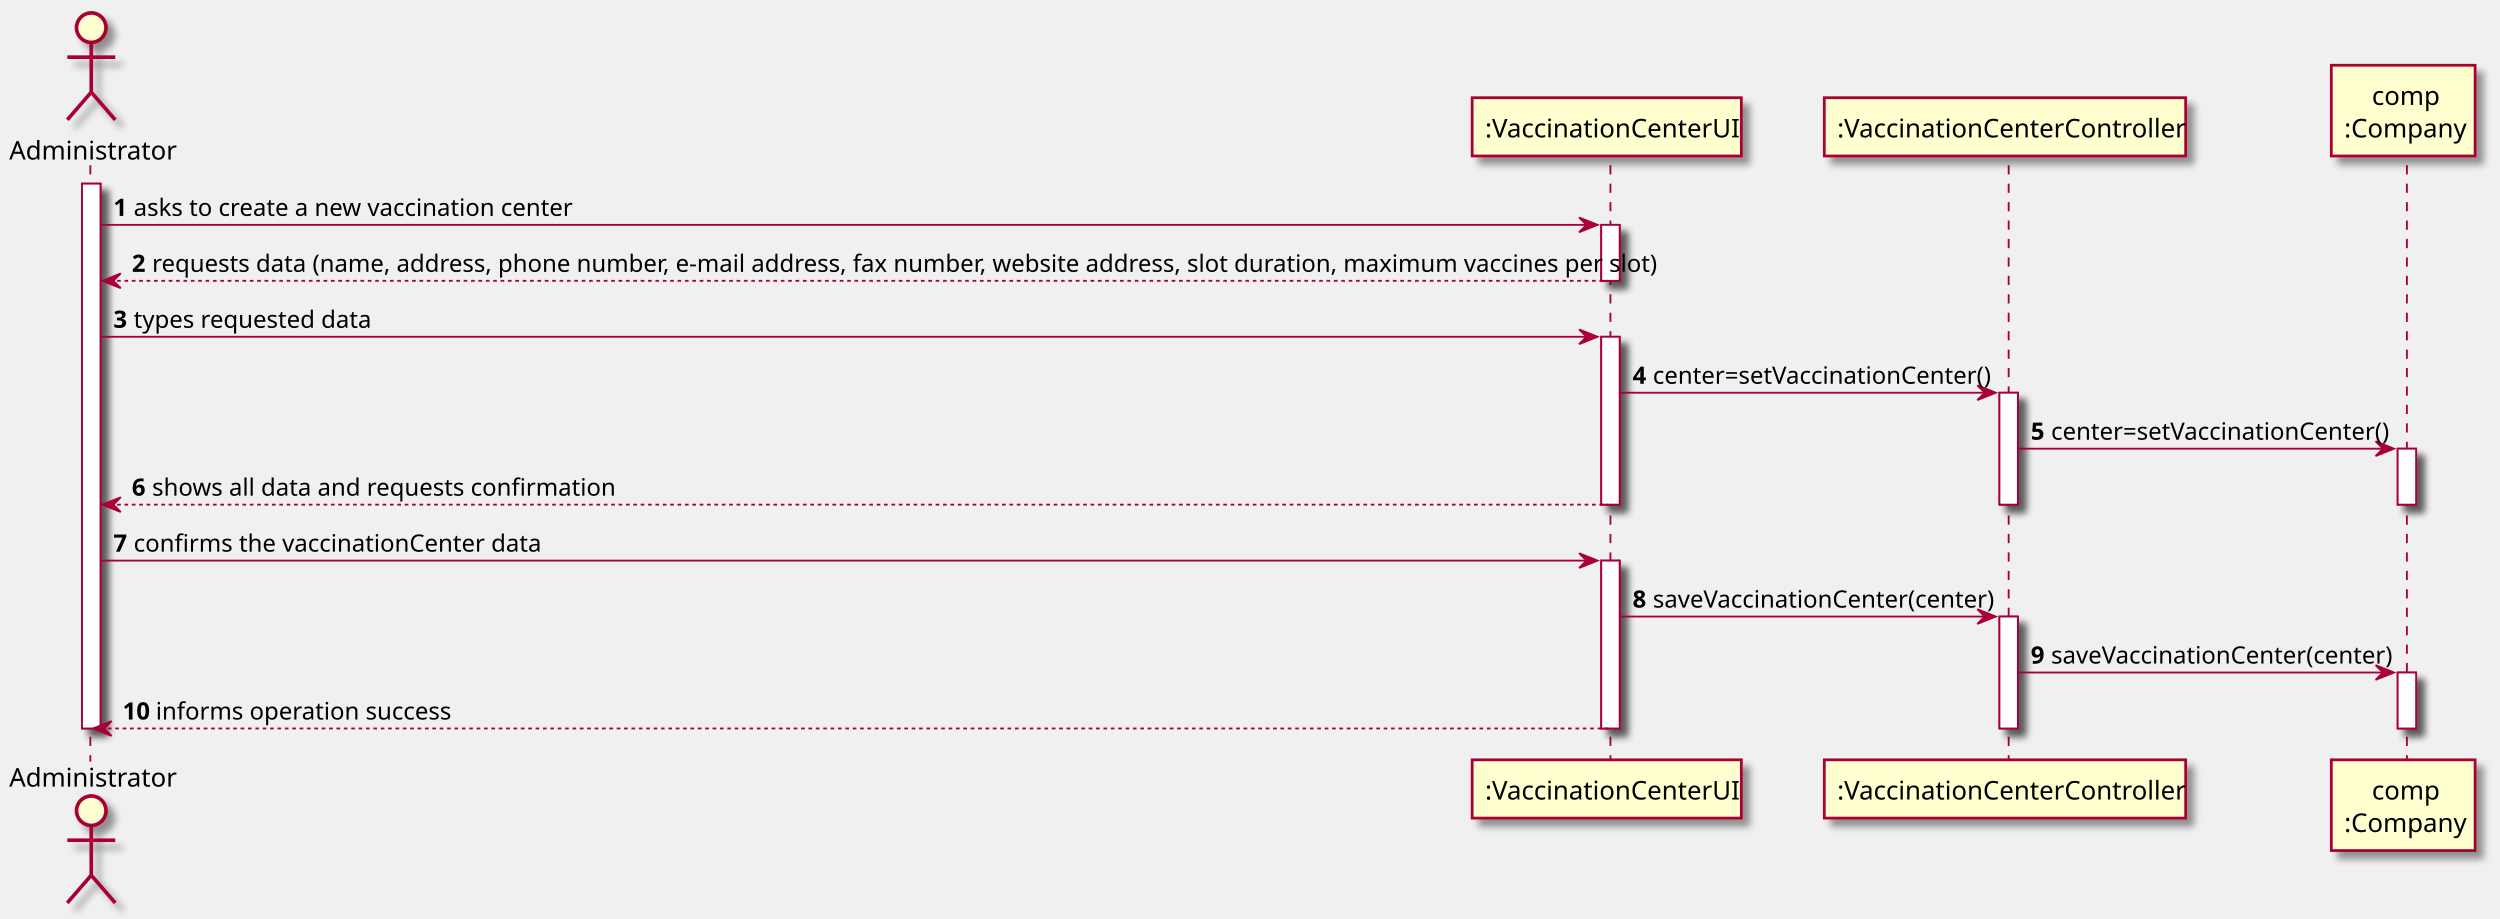
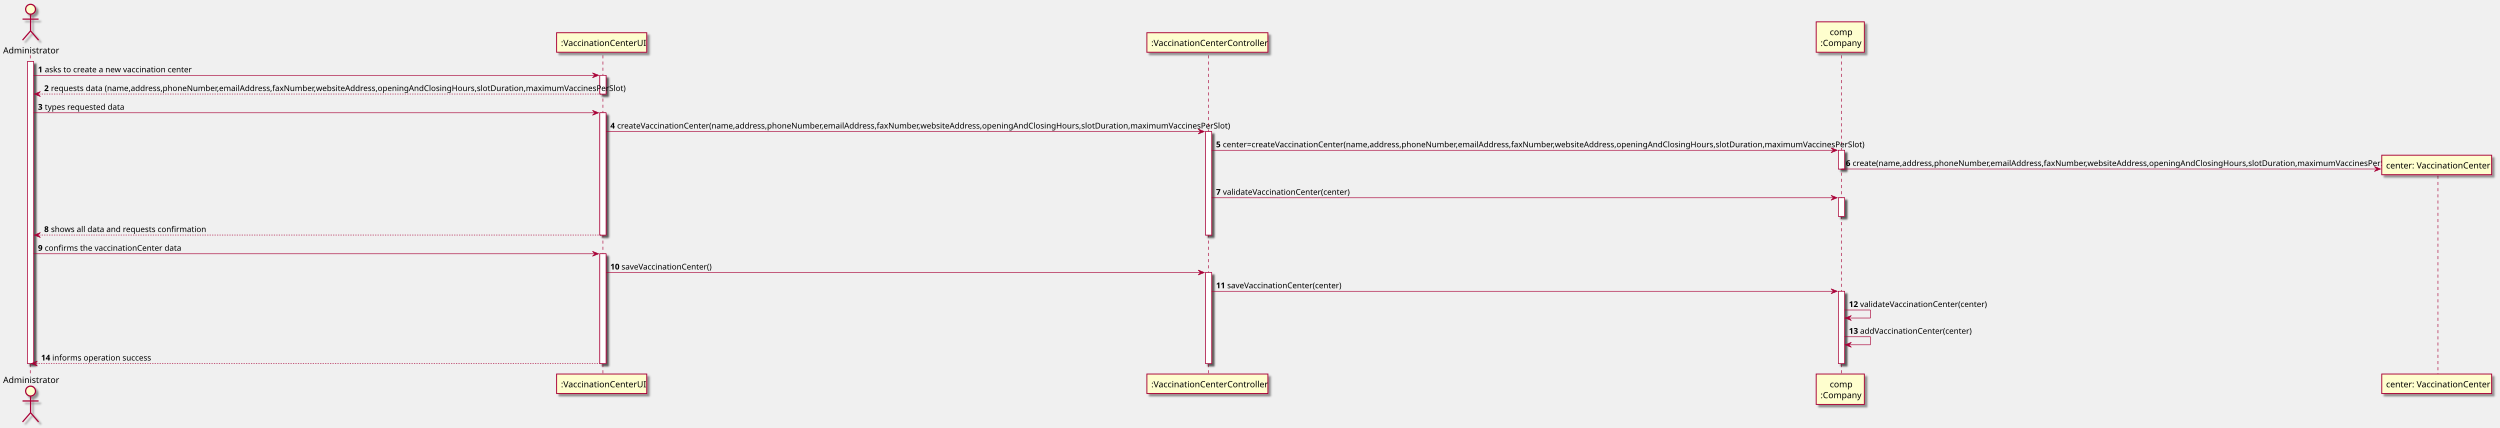
- <svg xmlns="http://www.w3.org/2000/svg" contentScriptType="application/ecmascript" contentStyleType="text/css" height="498px" preserveAspectRatio="none" style="width:1356px;height:498px;background:#FFFFFF;" version="1.1" viewBox="0 0 1356 498" width="1356px" zoomAndPan="magnify">
+ <svg xmlns="http://www.w3.org/2000/svg" contentScriptType="application/ecmascript" contentStyleType="text/css" height="692px" preserveAspectRatio="none" style="width:4049px;height:692px;background:#FFFFFF;" version="1.1" viewBox="0 0 4049 692" width="4049px" zoomAndPan="magnify">
  <defs>
-     <filter height="300%" id="f1kq56c2t0l32x" width="300%" x="-1" y="-1">
+     <filter height="300%" id="fr66ghilnz8re" width="300%" x="-1" y="-1">
      <feGaussianBlur result="blurOut" stdDeviation="2.0" />
      <feColorMatrix in="blurOut" result="blurOut2" type="matrix" values="0 0 0 0 0 0 0 0 0 0 0 0 0 0 0 0 0 0 .4 0" />
      <feOffset dx="4.0" dy="4.0" in="blurOut2" result="blurOut3" />
      <feBlend in="SourceGraphic" in2="blurOut3" mode="normal" />
    </filter>
  </defs>
  <g>
-     <rect fill="#FFFFFF" filter="url(#f1kq56c2t0l32x)" height="295.516" style="stroke:#A80036;stroke-width:1.0;" width="10" x="44.5" y="99.609" />
-     <rect fill="#FFFFFF" filter="url(#f1kq56c2t0l32x)" height="30.352" style="stroke:#A80036;stroke-width:1.0;" width="10" x="868.5" y="121.961" />
-     <rect fill="#FFFFFF" filter="url(#f1kq56c2t0l32x)" height="91.055" style="stroke:#A80036;stroke-width:1.0;" width="10" x="868.5" y="182.664" />
-     <rect fill="#FFFFFF" filter="url(#f1kq56c2t0l32x)" height="91.055" style="stroke:#A80036;stroke-width:1.0;" width="10" x="868.5" y="304.07" />
-     <rect fill="#FFFFFF" filter="url(#f1kq56c2t0l32x)" height="60.703" style="stroke:#A80036;stroke-width:1.0;" width="10" x="1084.5" y="213.016" />
-     <rect fill="#FFFFFF" filter="url(#f1kq56c2t0l32x)" height="60.703" style="stroke:#A80036;stroke-width:1.0;" width="10" x="1084.5" y="334.422" />
-     <rect fill="#FFFFFF" filter="url(#f1kq56c2t0l32x)" height="30.352" style="stroke:#A80036;stroke-width:1.0;" width="10" x="1300.5" y="243.367" />
-     <rect fill="#FFFFFF" filter="url(#f1kq56c2t0l32x)" height="30.352" style="stroke:#A80036;stroke-width:1.0;" width="10" x="1300.5" y="364.773" />
-     <line style="stroke:#A80036;stroke-width:1.0;stroke-dasharray:5.0,5.0;" x1="49" x2="49" y1="89.609" y2="413.125" />
-     <line style="stroke:#A80036;stroke-width:1.0;stroke-dasharray:5.0,5.0;" x1="873.5" x2="873.5" y1="89.609" y2="413.125" />
-     <line style="stroke:#A80036;stroke-width:1.0;stroke-dasharray:5.0,5.0;" x1="1089.5" x2="1089.5" y1="89.609" y2="413.125" />
-     <line style="stroke:#A80036;stroke-width:1.0;stroke-dasharray:5.0,5.0;" x1="1305.5" x2="1305.5" y1="89.609" y2="413.125" />
+     <rect fill="#FFFFFF" filter="url(#fr66ghilnz8re)" height="489.18" style="stroke:#A80036;stroke-width:1.0;" width="10" x="44.5" y="99.609" />
+     <rect fill="#FFFFFF" filter="url(#fr66ghilnz8re)" height="30.352" style="stroke:#A80036;stroke-width:1.0;" width="10" x="971.5" y="121.961" />
+     <rect fill="#FFFFFF" filter="url(#fr66ghilnz8re)" height="198.016" style="stroke:#A80036;stroke-width:1.0;" width="10" x="971.5" y="182.664" />
+     <rect fill="#FFFFFF" filter="url(#fr66ghilnz8re)" height="177.758" style="stroke:#A80036;stroke-width:1.0;" width="10" x="971.5" y="411.031" />
+     <rect fill="#FFFFFF" filter="url(#fr66ghilnz8re)" height="167.664" style="stroke:#A80036;stroke-width:1.0;" width="10" x="1952.5" y="213.016" />
+     <rect fill="#FFFFFF" filter="url(#fr66ghilnz8re)" height="147.406" style="stroke:#A80036;stroke-width:1.0;" width="10" x="1952.5" y="441.383" />
+     <rect fill="#FFFFFF" filter="url(#fr66ghilnz8re)" height="30.352" style="stroke:#A80036;stroke-width:1.0;" width="10" x="2977.5" y="243.367" />
+     <rect fill="#FFFFFF" filter="url(#fr66ghilnz8re)" height="30" style="stroke:#A80036;stroke-width:1.0;" width="10" x="2977.5" y="320.328" />
+     <rect fill="#FFFFFF" filter="url(#fr66ghilnz8re)" height="117.055" style="stroke:#A80036;stroke-width:1.0;" width="10" x="2977.5" y="471.734" />
+     <line style="stroke:#A80036;stroke-width:1.0;stroke-dasharray:5.0,5.0;" x1="49" x2="49" y1="89.609" y2="606.789" />
+     <line style="stroke:#A80036;stroke-width:1.0;stroke-dasharray:5.0,5.0;" x1="976.5" x2="976.5" y1="89.609" y2="606.789" />
+     <line style="stroke:#A80036;stroke-width:1.0;stroke-dasharray:5.0,5.0;" x1="1957.5" x2="1957.5" y1="89.609" y2="606.789" />
+     <line style="stroke:#A80036;stroke-width:1.0;stroke-dasharray:5.0,5.0;" x1="2982.5" x2="2982.5" y1="89.609" y2="606.789" />
+     <line style="stroke:#A80036;stroke-width:1.0;stroke-dasharray:5.0,5.0;" x1="3948.5" x2="3948.5" y1="284.672" y2="606.789" />
    <text fill="#000000" font-family="sans-serif" font-size="14" lengthAdjust="spacing" textLength="83" x="5" y="86.533">Administrator</text>
-     <ellipse cx="49.5" cy="15" fill="#FEFECE" filter="url(#f1kq56c2t0l32x)" rx="8" ry="8" style="stroke:#A80036;stroke-width:2.0;" />
-     <path d="M49.5,23 L49.5,50 M36.5,31 L62.5,31 M49.5,50 L36.5,65 M49.5,50 L62.5,65 " fill="none" filter="url(#f1kq56c2t0l32x)" style="stroke:#A80036;stroke-width:2.0;" />
-     <text fill="#000000" font-family="sans-serif" font-size="14" lengthAdjust="spacing" textLength="83" x="5" y="426.658">Administrator</text>
-     <ellipse cx="49.5" cy="439.734" fill="#FEFECE" filter="url(#f1kq56c2t0l32x)" rx="8" ry="8" style="stroke:#A80036;stroke-width:2.0;" />
-     <path d="M49.5,447.734 L49.5,474.734 M36.5,455.734 L62.5,455.734 M49.5,474.734 L36.5,489.734 M49.5,474.734 L62.5,489.734 " fill="none" filter="url(#f1kq56c2t0l32x)" style="stroke:#A80036;stroke-width:2.0;" />
-     <rect fill="#FEFECE" filter="url(#f1kq56c2t0l32x)" height="31.609" style="stroke:#A80036;stroke-width:1.5;" width="146" x="798.5" y="53" />
-     <text fill="#000000" font-family="sans-serif" font-size="14" lengthAdjust="spacing" textLength="132" x="805.5" y="74.533">:VaccinationCenterUI</text>
-     <rect fill="#FEFECE" filter="url(#f1kq56c2t0l32x)" height="31.609" style="stroke:#A80036;stroke-width:1.5;" width="146" x="798.5" y="412.125" />
-     <text fill="#000000" font-family="sans-serif" font-size="14" lengthAdjust="spacing" textLength="132" x="805.5" y="433.658">:VaccinationCenterUI</text>
-     <rect fill="#FEFECE" filter="url(#f1kq56c2t0l32x)" height="31.609" style="stroke:#A80036;stroke-width:1.5;" width="196" x="989.5" y="53" />
-     <text fill="#000000" font-family="sans-serif" font-size="14" lengthAdjust="spacing" textLength="182" x="996.5" y="74.533">:VaccinationCenterController</text>
-     <rect fill="#FEFECE" filter="url(#f1kq56c2t0l32x)" height="31.609" style="stroke:#A80036;stroke-width:1.5;" width="196" x="989.5" y="412.125" />
-     <text fill="#000000" font-family="sans-serif" font-size="14" lengthAdjust="spacing" textLength="182" x="996.5" y="433.658">:VaccinationCenterController</text>
-     <rect fill="#FEFECE" filter="url(#f1kq56c2t0l32x)" height="49.219" style="stroke:#A80036;stroke-width:1.5;" width="78" x="1264.5" y="35.391" />
-     <text fill="#000000" font-family="sans-serif" font-size="14" lengthAdjust="spacing" textLength="34" x="1286.5" y="56.924">comp</text>
-     <text fill="#000000" font-family="sans-serif" font-size="14" lengthAdjust="spacing" textLength="64" x="1271.5" y="74.533">:Company</text>
-     <rect fill="#FEFECE" filter="url(#f1kq56c2t0l32x)" height="49.219" style="stroke:#A80036;stroke-width:1.5;" width="78" x="1264.5" y="412.125" />
-     <text fill="#000000" font-family="sans-serif" font-size="14" lengthAdjust="spacing" textLength="34" x="1286.5" y="433.658">comp</text>
-     <text fill="#000000" font-family="sans-serif" font-size="14" lengthAdjust="spacing" textLength="64" x="1271.5" y="451.268">:Company</text>
-     <rect fill="#FFFFFF" filter="url(#f1kq56c2t0l32x)" height="295.516" style="stroke:#A80036;stroke-width:1.0;" width="10" x="44.5" y="99.609" />
-     <rect fill="#FFFFFF" filter="url(#f1kq56c2t0l32x)" height="30.352" style="stroke:#A80036;stroke-width:1.0;" width="10" x="868.5" y="121.961" />
-     <rect fill="#FFFFFF" filter="url(#f1kq56c2t0l32x)" height="91.055" style="stroke:#A80036;stroke-width:1.0;" width="10" x="868.5" y="182.664" />
-     <rect fill="#FFFFFF" filter="url(#f1kq56c2t0l32x)" height="91.055" style="stroke:#A80036;stroke-width:1.0;" width="10" x="868.5" y="304.07" />
-     <rect fill="#FFFFFF" filter="url(#f1kq56c2t0l32x)" height="60.703" style="stroke:#A80036;stroke-width:1.0;" width="10" x="1084.5" y="213.016" />
-     <rect fill="#FFFFFF" filter="url(#f1kq56c2t0l32x)" height="60.703" style="stroke:#A80036;stroke-width:1.0;" width="10" x="1084.5" y="334.422" />
-     <rect fill="#FFFFFF" filter="url(#f1kq56c2t0l32x)" height="30.352" style="stroke:#A80036;stroke-width:1.0;" width="10" x="1300.5" y="243.367" />
-     <rect fill="#FFFFFF" filter="url(#f1kq56c2t0l32x)" height="30.352" style="stroke:#A80036;stroke-width:1.0;" width="10" x="1300.5" y="364.773" />
-     <polygon fill="#A80036" points="856.5,117.961,866.5,121.961,856.5,125.961,860.5,121.961" style="stroke:#A80036;stroke-width:1.0;" />
-     <line style="stroke:#A80036;stroke-width:1.0;" x1="54.5" x2="862.5" y1="121.961" y2="121.961" />
+     <ellipse cx="49.5" cy="15" fill="#FEFECE" filter="url(#fr66ghilnz8re)" rx="8" ry="8" style="stroke:#A80036;stroke-width:2.0;" />
+     <path d="M49.5,23 L49.5,50 M36.5,31 L62.5,31 M49.5,50 L36.5,65 M49.5,50 L62.5,65 " fill="none" filter="url(#fr66ghilnz8re)" style="stroke:#A80036;stroke-width:2.0;" />
+     <text fill="#000000" font-family="sans-serif" font-size="14" lengthAdjust="spacing" textLength="83" x="5" y="620.322">Administrator</text>
+     <ellipse cx="49.5" cy="633.398" fill="#FEFECE" filter="url(#fr66ghilnz8re)" rx="8" ry="8" style="stroke:#A80036;stroke-width:2.0;" />
+     <path d="M49.5,641.398 L49.5,668.398 M36.5,649.398 L62.5,649.398 M49.5,668.398 L36.5,683.398 M49.5,668.398 L62.5,683.398 " fill="none" filter="url(#fr66ghilnz8re)" style="stroke:#A80036;stroke-width:2.0;" />
+     <rect fill="#FEFECE" filter="url(#fr66ghilnz8re)" height="31.609" style="stroke:#A80036;stroke-width:1.5;" width="146" x="901.5" y="53" />
+     <text fill="#000000" font-family="sans-serif" font-size="14" lengthAdjust="spacing" textLength="132" x="908.5" y="74.533">:VaccinationCenterUI</text>
+     <rect fill="#FEFECE" filter="url(#fr66ghilnz8re)" height="31.609" style="stroke:#A80036;stroke-width:1.5;" width="146" x="901.5" y="605.789" />
+     <text fill="#000000" font-family="sans-serif" font-size="14" lengthAdjust="spacing" textLength="132" x="908.5" y="627.322">:VaccinationCenterUI</text>
+     <rect fill="#FEFECE" filter="url(#fr66ghilnz8re)" height="31.609" style="stroke:#A80036;stroke-width:1.5;" width="196" x="1857.5" y="53" />
+     <text fill="#000000" font-family="sans-serif" font-size="14" lengthAdjust="spacing" textLength="182" x="1864.5" y="74.533">:VaccinationCenterController</text>
+     <rect fill="#FEFECE" filter="url(#fr66ghilnz8re)" height="31.609" style="stroke:#A80036;stroke-width:1.5;" width="196" x="1857.5" y="605.789" />
+     <text fill="#000000" font-family="sans-serif" font-size="14" lengthAdjust="spacing" textLength="182" x="1864.5" y="627.322">:VaccinationCenterController</text>
+     <rect fill="#FEFECE" filter="url(#fr66ghilnz8re)" height="49.219" style="stroke:#A80036;stroke-width:1.5;" width="78" x="2941.5" y="35.391" />
+     <text fill="#000000" font-family="sans-serif" font-size="14" lengthAdjust="spacing" textLength="34" x="2963.5" y="56.924">comp</text>
+     <text fill="#000000" font-family="sans-serif" font-size="14" lengthAdjust="spacing" textLength="64" x="2948.5" y="74.533">:Company</text>
+     <rect fill="#FEFECE" filter="url(#fr66ghilnz8re)" height="49.219" style="stroke:#A80036;stroke-width:1.5;" width="78" x="2941.5" y="605.789" />
+     <text fill="#000000" font-family="sans-serif" font-size="14" lengthAdjust="spacing" textLength="34" x="2963.5" y="627.322">comp</text>
+     <text fill="#000000" font-family="sans-serif" font-size="14" lengthAdjust="spacing" textLength="64" x="2948.5" y="644.932">:Company</text>
+     <rect fill="#FEFECE" filter="url(#fr66ghilnz8re)" height="31.609" style="stroke:#A80036;stroke-width:1.5;" width="178" x="3857.5" y="605.789" />
+     <text fill="#000000" font-family="sans-serif" font-size="14" lengthAdjust="spacing" textLength="164" x="3864.5" y="627.322">center: VaccinationCenter</text>
+     <rect fill="#FFFFFF" filter="url(#fr66ghilnz8re)" height="489.18" style="stroke:#A80036;stroke-width:1.0;" width="10" x="44.5" y="99.609" />
+     <rect fill="#FFFFFF" filter="url(#fr66ghilnz8re)" height="30.352" style="stroke:#A80036;stroke-width:1.0;" width="10" x="971.5" y="121.961" />
+     <rect fill="#FFFFFF" filter="url(#fr66ghilnz8re)" height="198.016" style="stroke:#A80036;stroke-width:1.0;" width="10" x="971.5" y="182.664" />
+     <rect fill="#FFFFFF" filter="url(#fr66ghilnz8re)" height="177.758" style="stroke:#A80036;stroke-width:1.0;" width="10" x="971.5" y="411.031" />
+     <rect fill="#FFFFFF" filter="url(#fr66ghilnz8re)" height="167.664" style="stroke:#A80036;stroke-width:1.0;" width="10" x="1952.5" y="213.016" />
+     <rect fill="#FFFFFF" filter="url(#fr66ghilnz8re)" height="147.406" style="stroke:#A80036;stroke-width:1.0;" width="10" x="1952.5" y="441.383" />
+     <rect fill="#FFFFFF" filter="url(#fr66ghilnz8re)" height="30.352" style="stroke:#A80036;stroke-width:1.0;" width="10" x="2977.5" y="243.367" />
+     <rect fill="#FFFFFF" filter="url(#fr66ghilnz8re)" height="30" style="stroke:#A80036;stroke-width:1.0;" width="10" x="2977.5" y="320.328" />
+     <rect fill="#FFFFFF" filter="url(#fr66ghilnz8re)" height="117.055" style="stroke:#A80036;stroke-width:1.0;" width="10" x="2977.5" y="471.734" />
+     <polygon fill="#A80036" points="959.5,117.961,969.5,121.961,959.5,125.961,963.5,121.961" style="stroke:#A80036;stroke-width:1.0;" />
+     <line style="stroke:#A80036;stroke-width:1.0;" x1="54.5" x2="965.5" y1="121.961" y2="121.961" />
    <text fill="#000000" font-family="sans-serif" font-size="13" font-weight="bold" lengthAdjust="spacing" textLength="7" x="61.5" y="117.105">1</text>
    <text fill="#000000" font-family="sans-serif" font-size="13" lengthAdjust="spacing" textLength="229" x="72.5" y="117.105">asks to create a new vaccination center</text>
    <polygon fill="#A80036" points="65.5,148.312,55.5,152.312,65.5,156.312,61.5,152.312" style="stroke:#A80036;stroke-width:1.0;" />
-     <line style="stroke:#A80036;stroke-width:1.0;stroke-dasharray:2.0,2.0;" x1="59.5" x2="872.5" y1="152.312" y2="152.312" />
+     <line style="stroke:#A80036;stroke-width:1.0;stroke-dasharray:2.0,2.0;" x1="59.5" x2="975.5" y1="152.312" y2="152.312" />
    <text fill="#000000" font-family="sans-serif" font-size="13" font-weight="bold" lengthAdjust="spacing" textLength="7" x="71.5" y="147.456">2</text>
-     <text fill="#000000" font-family="sans-serif" font-size="13" lengthAdjust="spacing" textLength="779" x="82.5" y="147.456">requests data (name, address, phone number, e-mail address, fax number, website address, slot duration, maximum vaccines per slot)</text>
-     <polygon fill="#A80036" points="856.5,178.664,866.5,182.664,856.5,186.664,860.5,182.664" style="stroke:#A80036;stroke-width:1.0;" />
-     <line style="stroke:#A80036;stroke-width:1.0;" x1="54.5" x2="862.5" y1="182.664" y2="182.664" />
+     <text fill="#000000" font-family="sans-serif" font-size="13" lengthAdjust="spacing" textLength="882" x="82.5" y="147.456">requests data (name,address,phoneNumber,emailAddress,faxNumber,websiteAddress,openingAndClosingHours,slotDuration,maximumVaccinesPerSlot)</text>
+     <polygon fill="#A80036" points="959.5,178.664,969.5,182.664,959.5,186.664,963.5,182.664" style="stroke:#A80036;stroke-width:1.0;" />
+     <line style="stroke:#A80036;stroke-width:1.0;" x1="54.5" x2="965.5" y1="182.664" y2="182.664" />
    <text fill="#000000" font-family="sans-serif" font-size="13" font-weight="bold" lengthAdjust="spacing" textLength="7" x="61.5" y="177.808">3</text>
    <text fill="#000000" font-family="sans-serif" font-size="13" lengthAdjust="spacing" textLength="122" x="72.5" y="177.808">types requested data</text>
-     <polygon fill="#A80036" points="1072.5,209.016,1082.5,213.016,1072.5,217.016,1076.5,213.016" style="stroke:#A80036;stroke-width:1.0;" />
-     <line style="stroke:#A80036;stroke-width:1.0;" x1="878.5" x2="1078.5" y1="213.016" y2="213.016" />
-     <text fill="#000000" font-family="sans-serif" font-size="13" font-weight="bold" lengthAdjust="spacing" textLength="7" x="885.5" y="208.159">4</text>
-     <text fill="#000000" font-family="sans-serif" font-size="13" lengthAdjust="spacing" textLength="176" x="896.5" y="208.159">center=setVaccinationCenter()</text>
-     <polygon fill="#A80036" points="1288.5,239.367,1298.5,243.367,1288.5,247.367,1292.5,243.367" style="stroke:#A80036;stroke-width:1.0;" />
-     <line style="stroke:#A80036;stroke-width:1.0;" x1="1094.5" x2="1294.5" y1="243.367" y2="243.367" />
-     <text fill="#000000" font-family="sans-serif" font-size="13" font-weight="bold" lengthAdjust="spacing" textLength="7" x="1101.5" y="238.511">5</text>
-     <text fill="#000000" font-family="sans-serif" font-size="13" lengthAdjust="spacing" textLength="176" x="1112.5" y="238.511">center=setVaccinationCenter()</text>
-     <polygon fill="#A80036" points="65.5,269.719,55.5,273.719,65.5,277.719,61.5,273.719" style="stroke:#A80036;stroke-width:1.0;" />
-     <line style="stroke:#A80036;stroke-width:1.0;stroke-dasharray:2.0,2.0;" x1="59.5" x2="872.5" y1="273.719" y2="273.719" />
-     <text fill="#000000" font-family="sans-serif" font-size="13" font-weight="bold" lengthAdjust="spacing" textLength="7" x="71.5" y="268.862">6</text>
-     <text fill="#000000" font-family="sans-serif" font-size="13" lengthAdjust="spacing" textLength="236" x="82.5" y="268.862">shows all data and requests confirmation</text>
-     <polygon fill="#A80036" points="856.5,300.07,866.5,304.07,856.5,308.07,860.5,304.07" style="stroke:#A80036;stroke-width:1.0;" />
-     <line style="stroke:#A80036;stroke-width:1.0;" x1="54.5" x2="862.5" y1="304.07" y2="304.07" />
-     <text fill="#000000" font-family="sans-serif" font-size="13" font-weight="bold" lengthAdjust="spacing" textLength="7" x="61.5" y="299.214">7</text>
-     <text fill="#000000" font-family="sans-serif" font-size="13" lengthAdjust="spacing" textLength="206" x="72.5" y="299.214">confirms the vaccinationCenter data</text>
-     <polygon fill="#A80036" points="1072.5,330.422,1082.5,334.422,1072.5,338.422,1076.5,334.422" style="stroke:#A80036;stroke-width:1.0;" />
-     <line style="stroke:#A80036;stroke-width:1.0;" x1="878.5" x2="1078.5" y1="334.422" y2="334.422" />
-     <text fill="#000000" font-family="sans-serif" font-size="13" font-weight="bold" lengthAdjust="spacing" textLength="7" x="885.5" y="329.565">8</text>
-     <text fill="#000000" font-family="sans-serif" font-size="13" lengthAdjust="spacing" textLength="176" x="896.5" y="329.565">saveVaccinationCenter(center)</text>
-     <polygon fill="#A80036" points="1288.5,360.773,1298.5,364.773,1288.5,368.773,1292.5,364.773" style="stroke:#A80036;stroke-width:1.0;" />
-     <line style="stroke:#A80036;stroke-width:1.0;" x1="1094.5" x2="1294.5" y1="364.773" y2="364.773" />
-     <text fill="#000000" font-family="sans-serif" font-size="13" font-weight="bold" lengthAdjust="spacing" textLength="7" x="1101.5" y="359.917">9</text>
-     <text fill="#000000" font-family="sans-serif" font-size="13" lengthAdjust="spacing" textLength="176" x="1112.5" y="359.917">saveVaccinationCenter(center)</text>
-     <polygon fill="#A80036" points="60.5,391.125,50.5,395.125,60.5,399.125,56.5,395.125" style="stroke:#A80036;stroke-width:1.0;" />
-     <line style="stroke:#A80036;stroke-width:1.0;stroke-dasharray:2.0,2.0;" x1="54.5" x2="872.5" y1="395.125" y2="395.125" />
-     <text fill="#000000" font-family="sans-serif" font-size="13" font-weight="bold" lengthAdjust="spacing" textLength="14" x="66.5" y="390.269">10</text>
-     <text fill="#000000" font-family="sans-serif" font-size="13" lengthAdjust="spacing" textLength="152" x="84.5" y="390.269">informs operation success</text>
+     <polygon fill="#A80036" points="1940.5,209.016,1950.5,213.016,1940.5,217.016,1944.5,213.016" style="stroke:#A80036;stroke-width:1.0;" />
+     <line style="stroke:#A80036;stroke-width:1.0;" x1="981.5" x2="1946.5" y1="213.016" y2="213.016" />
+     <text fill="#000000" font-family="sans-serif" font-size="13" font-weight="bold" lengthAdjust="spacing" textLength="7" x="988.5" y="208.159">4</text>
+     <text fill="#000000" font-family="sans-serif" font-size="13" lengthAdjust="spacing" textLength="941" x="999.5" y="208.159">createVaccinationCenter(name,address,phoneNumber,emailAddress,faxNumber,websiteAddress,openingAndClosingHours,slotDuration,maximumVaccinesPerSlot)</text>
+     <polygon fill="#A80036" points="2965.5,239.367,2975.5,243.367,2965.5,247.367,2969.5,243.367" style="stroke:#A80036;stroke-width:1.0;" />
+     <line style="stroke:#A80036;stroke-width:1.0;" x1="1962.5" x2="2971.5" y1="243.367" y2="243.367" />
+     <text fill="#000000" font-family="sans-serif" font-size="13" font-weight="bold" lengthAdjust="spacing" textLength="7" x="1969.5" y="238.511">5</text>
+     <text fill="#000000" font-family="sans-serif" font-size="13" lengthAdjust="spacing" textLength="985" x="1980.5" y="238.511">center=createVaccinationCenter(name,address,phoneNumber,emailAddress,faxNumber,websiteAddress,openingAndClosingHours,slotDuration,maximumVaccinesPerSlot)</text>
+     <polygon fill="#A80036" points="3845.5,269.719,3855.5,273.719,3845.5,277.719,3849.5,273.719" style="stroke:#A80036;stroke-width:1.0;" />
+     <line style="stroke:#A80036;stroke-width:1.0;" x1="2982.5" x2="3851.5" y1="273.719" y2="273.719" />
+     <text fill="#000000" font-family="sans-serif" font-size="13" font-weight="bold" lengthAdjust="spacing" textLength="7" x="2989.5" y="268.862">6</text>
+     <text fill="#000000" font-family="sans-serif" font-size="13" lengthAdjust="spacing" textLength="835" x="3000.5" y="268.862">create(name,address,phoneNumber,emailAddress,faxNumber,websiteAddress,openingAndClosingHours,slotDuration,maximumVaccinesPerSlot)</text>
+     <rect fill="#FEFECE" filter="url(#fr66ghilnz8re)" height="31.609" style="stroke:#A80036;stroke-width:1.5;" width="178" x="3857.5" y="251.367" />
+     <text fill="#000000" font-family="sans-serif" font-size="14" lengthAdjust="spacing" textLength="164" x="3864.5" y="272.9">center: VaccinationCenter</text>
+     <polygon fill="#A80036" points="2965.5,316.328,2975.5,320.328,2965.5,324.328,2969.5,320.328" style="stroke:#A80036;stroke-width:1.0;" />
+     <line style="stroke:#A80036;stroke-width:1.0;" x1="1962.5" x2="2971.5" y1="320.328" y2="320.328" />
+     <text fill="#000000" font-family="sans-serif" font-size="13" font-weight="bold" lengthAdjust="spacing" textLength="7" x="1969.5" y="315.472">7</text>
+     <text fill="#000000" font-family="sans-serif" font-size="13" lengthAdjust="spacing" textLength="193" x="1980.5" y="315.472">validateVaccinationCenter(center)</text>
+     <polygon fill="#A80036" points="65.5,376.68,55.5,380.68,65.5,384.68,61.5,380.68" style="stroke:#A80036;stroke-width:1.0;" />
+     <line style="stroke:#A80036;stroke-width:1.0;stroke-dasharray:2.0,2.0;" x1="59.5" x2="975.5" y1="380.68" y2="380.68" />
+     <text fill="#000000" font-family="sans-serif" font-size="13" font-weight="bold" lengthAdjust="spacing" textLength="7" x="71.5" y="375.823">8</text>
+     <text fill="#000000" font-family="sans-serif" font-size="13" lengthAdjust="spacing" textLength="236" x="82.5" y="375.823">shows all data and requests confirmation</text>
+     <polygon fill="#A80036" points="959.5,407.031,969.5,411.031,959.5,415.031,963.5,411.031" style="stroke:#A80036;stroke-width:1.0;" />
+     <line style="stroke:#A80036;stroke-width:1.0;" x1="54.5" x2="965.5" y1="411.031" y2="411.031" />
+     <text fill="#000000" font-family="sans-serif" font-size="13" font-weight="bold" lengthAdjust="spacing" textLength="7" x="61.5" y="406.175">9</text>
+     <text fill="#000000" font-family="sans-serif" font-size="13" lengthAdjust="spacing" textLength="206" x="72.5" y="406.175">confirms the vaccinationCenter data</text>
+     <polygon fill="#A80036" points="1940.5,437.383,1950.5,441.383,1940.5,445.383,1944.5,441.383" style="stroke:#A80036;stroke-width:1.0;" />
+     <line style="stroke:#A80036;stroke-width:1.0;" x1="981.5" x2="1946.5" y1="441.383" y2="441.383" />
+     <text fill="#000000" font-family="sans-serif" font-size="13" font-weight="bold" lengthAdjust="spacing" textLength="14" x="988.5" y="436.526">10</text>
+     <text fill="#000000" font-family="sans-serif" font-size="13" lengthAdjust="spacing" textLength="140" x="1006.5" y="436.526">saveVaccinationCenter()</text>
+     <polygon fill="#A80036" points="2965.5,467.734,2975.5,471.734,2965.5,475.734,2969.5,471.734" style="stroke:#A80036;stroke-width:1.0;" />
+     <line style="stroke:#A80036;stroke-width:1.0;" x1="1962.5" x2="2971.5" y1="471.734" y2="471.734" />
+     <text fill="#000000" font-family="sans-serif" font-size="13" font-weight="bold" lengthAdjust="spacing" textLength="14" x="1969.5" y="466.878">11</text>
+     <text fill="#000000" font-family="sans-serif" font-size="13" lengthAdjust="spacing" textLength="176" x="1987.5" y="466.878">saveVaccinationCenter(center)</text>
+     <line style="stroke:#A80036;stroke-width:1.0;" x1="2987.5" x2="3029.5" y1="502.086" y2="502.086" />
+     <line style="stroke:#A80036;stroke-width:1.0;" x1="3029.5" x2="3029.5" y1="502.086" y2="515.086" />
+     <line style="stroke:#A80036;stroke-width:1.0;" x1="2988.5" x2="3029.5" y1="515.086" y2="515.086" />
+     <polygon fill="#A80036" points="2998.5,511.086,2988.5,515.086,2998.5,519.086,2994.5,515.086" style="stroke:#A80036;stroke-width:1.0;" />
+     <text fill="#000000" font-family="sans-serif" font-size="13" font-weight="bold" lengthAdjust="spacing" textLength="14" x="2994.5" y="497.229">12</text>
+     <text fill="#000000" font-family="sans-serif" font-size="13" lengthAdjust="spacing" textLength="193" x="3012.5" y="497.229">validateVaccinationCenter(center)</text>
+     <line style="stroke:#A80036;stroke-width:1.0;" x1="2987.5" x2="3029.5" y1="545.438" y2="545.438" />
+     <line style="stroke:#A80036;stroke-width:1.0;" x1="3029.5" x2="3029.5" y1="545.438" y2="558.438" />
+     <line style="stroke:#A80036;stroke-width:1.0;" x1="2988.5" x2="3029.5" y1="558.438" y2="558.438" />
+     <polygon fill="#A80036" points="2998.5,554.438,2988.5,558.438,2998.5,562.438,2994.5,558.438" style="stroke:#A80036;stroke-width:1.0;" />
+     <text fill="#000000" font-family="sans-serif" font-size="13" font-weight="bold" lengthAdjust="spacing" textLength="14" x="2994.5" y="540.581">13</text>
+     <text fill="#000000" font-family="sans-serif" font-size="13" lengthAdjust="spacing" textLength="171" x="3012.5" y="540.581">addVaccinationCenter(center)</text>
+     <polygon fill="#A80036" points="60.5,584.789,50.5,588.789,60.5,592.789,56.5,588.789" style="stroke:#A80036;stroke-width:1.0;" />
+     <line style="stroke:#A80036;stroke-width:1.0;stroke-dasharray:2.0,2.0;" x1="54.5" x2="975.5" y1="588.789" y2="588.789" />
+     <text fill="#000000" font-family="sans-serif" font-size="13" font-weight="bold" lengthAdjust="spacing" textLength="14" x="66.5" y="583.933">14</text>
+     <text fill="#000000" font-family="sans-serif" font-size="13" lengthAdjust="spacing" textLength="152" x="84.5" y="583.933">informs operation success</text>
  </g>
</svg>
